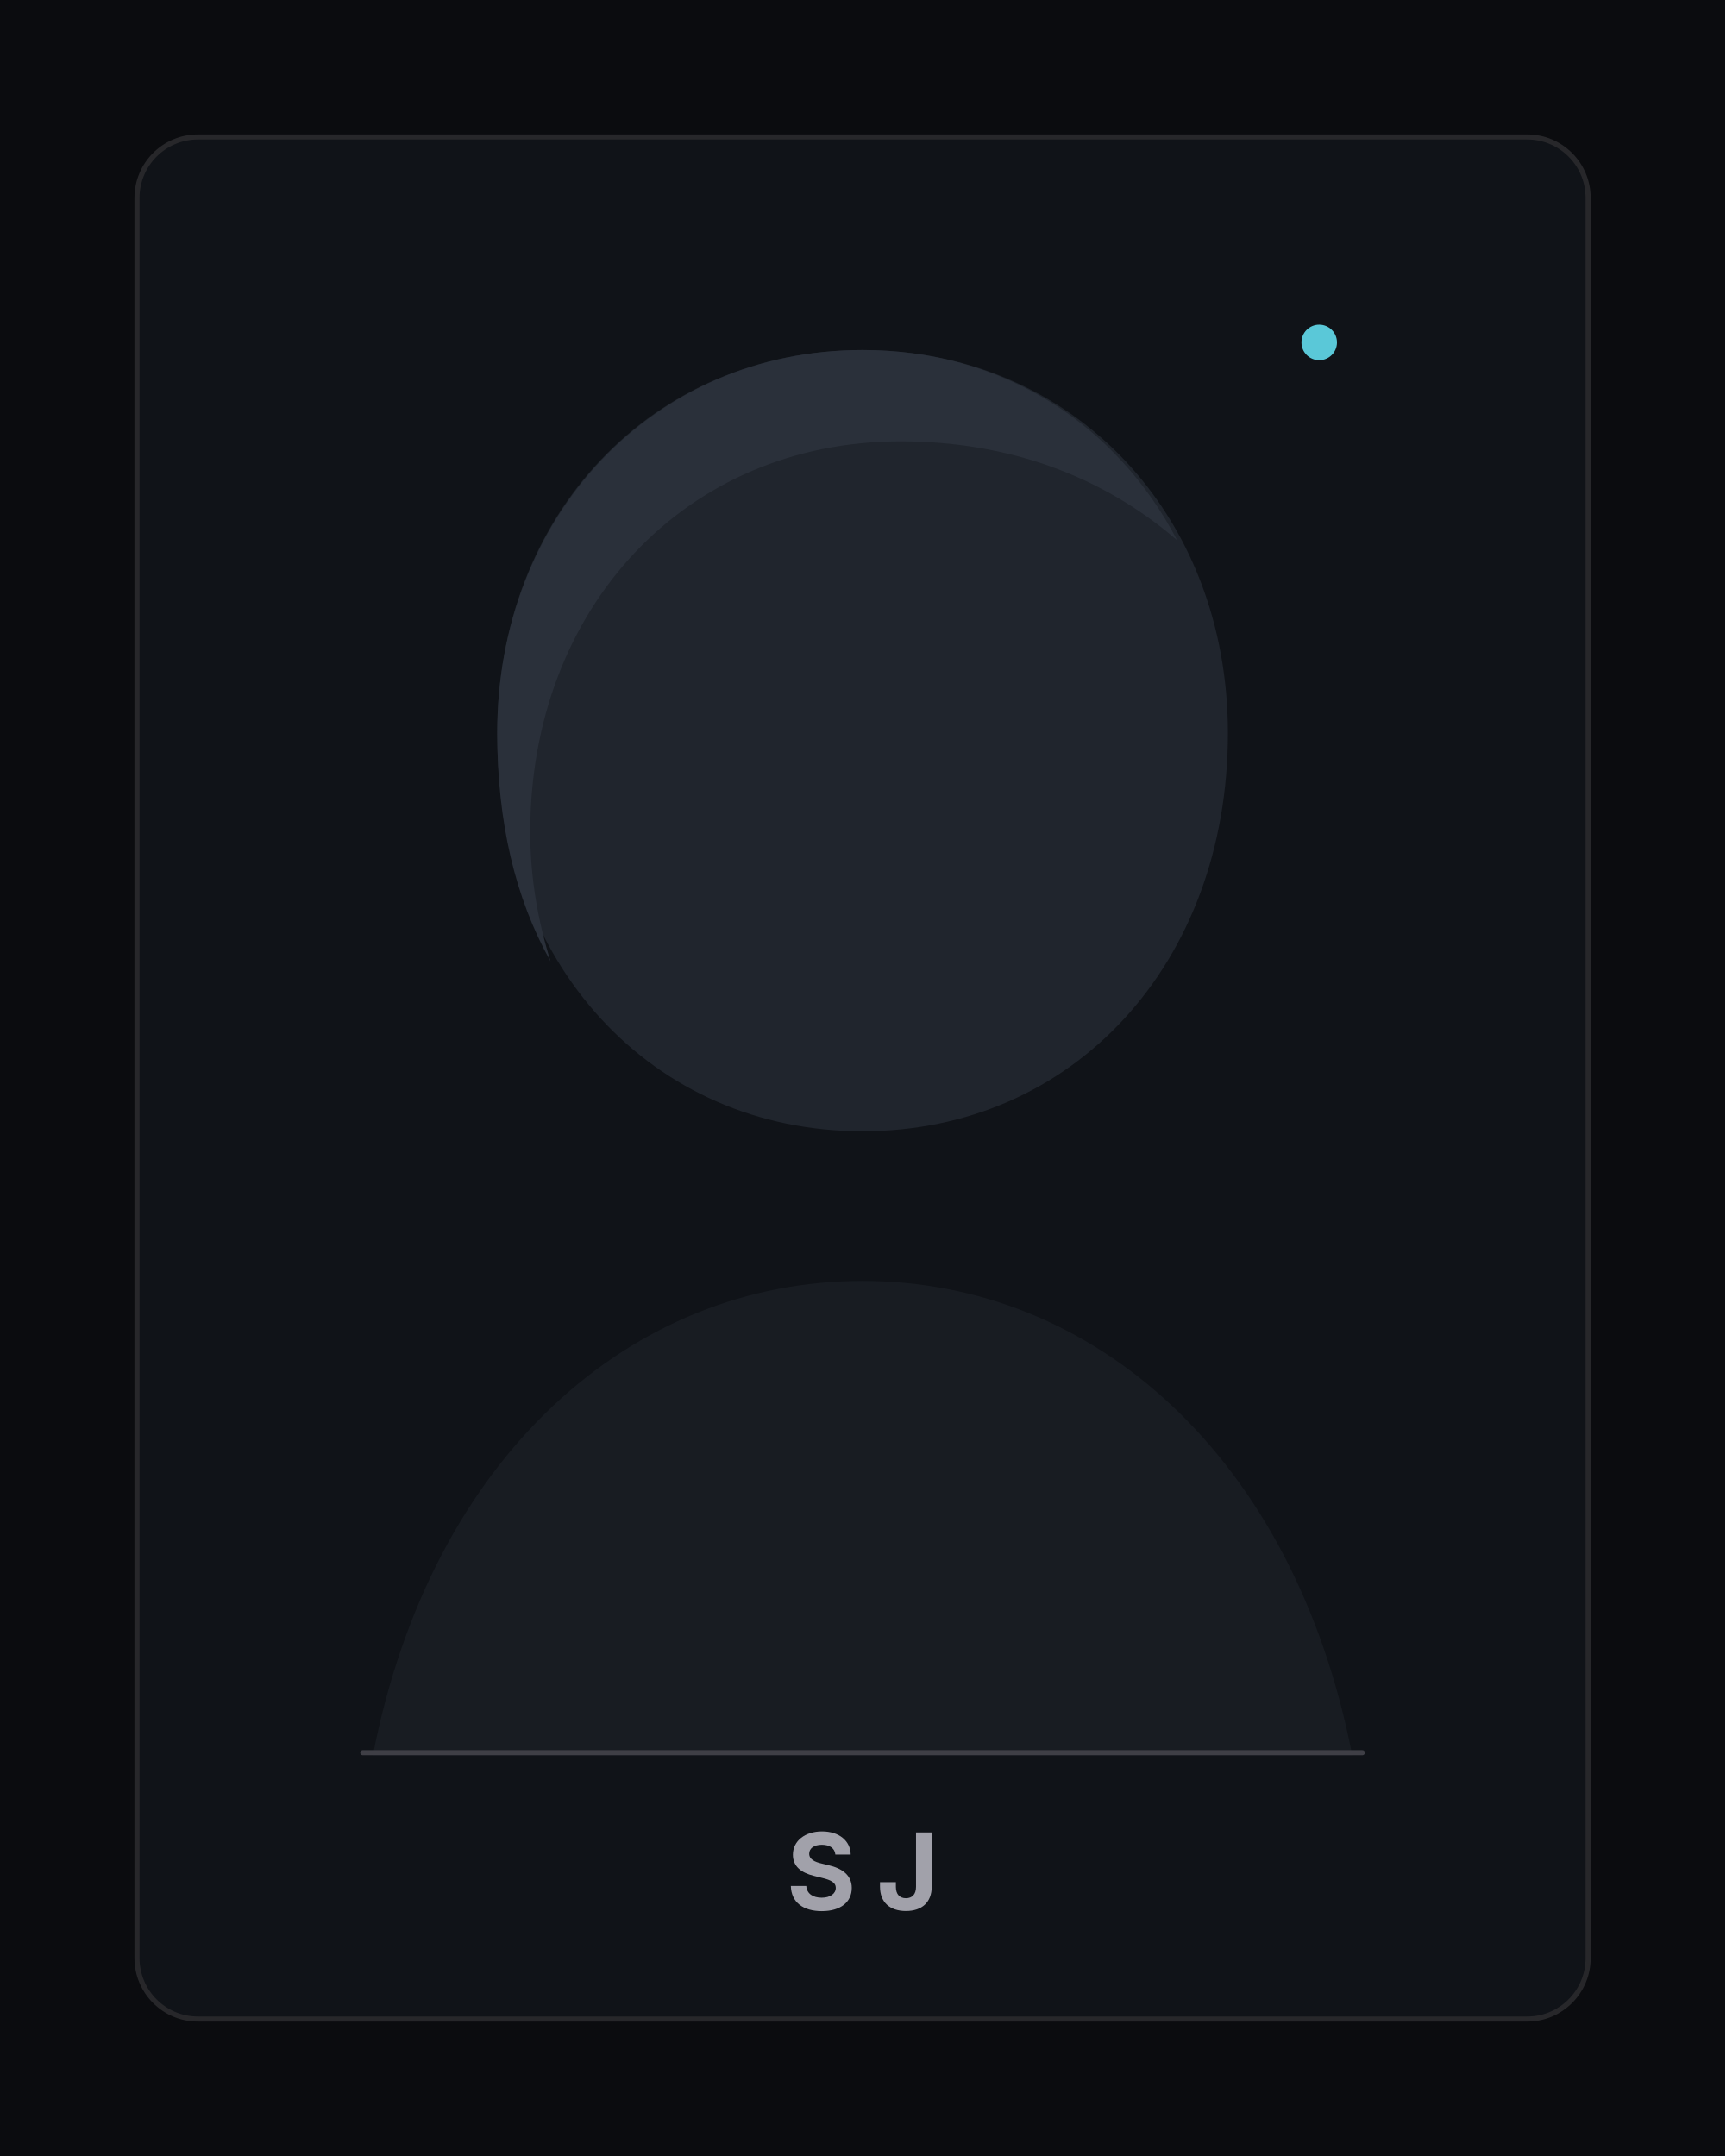
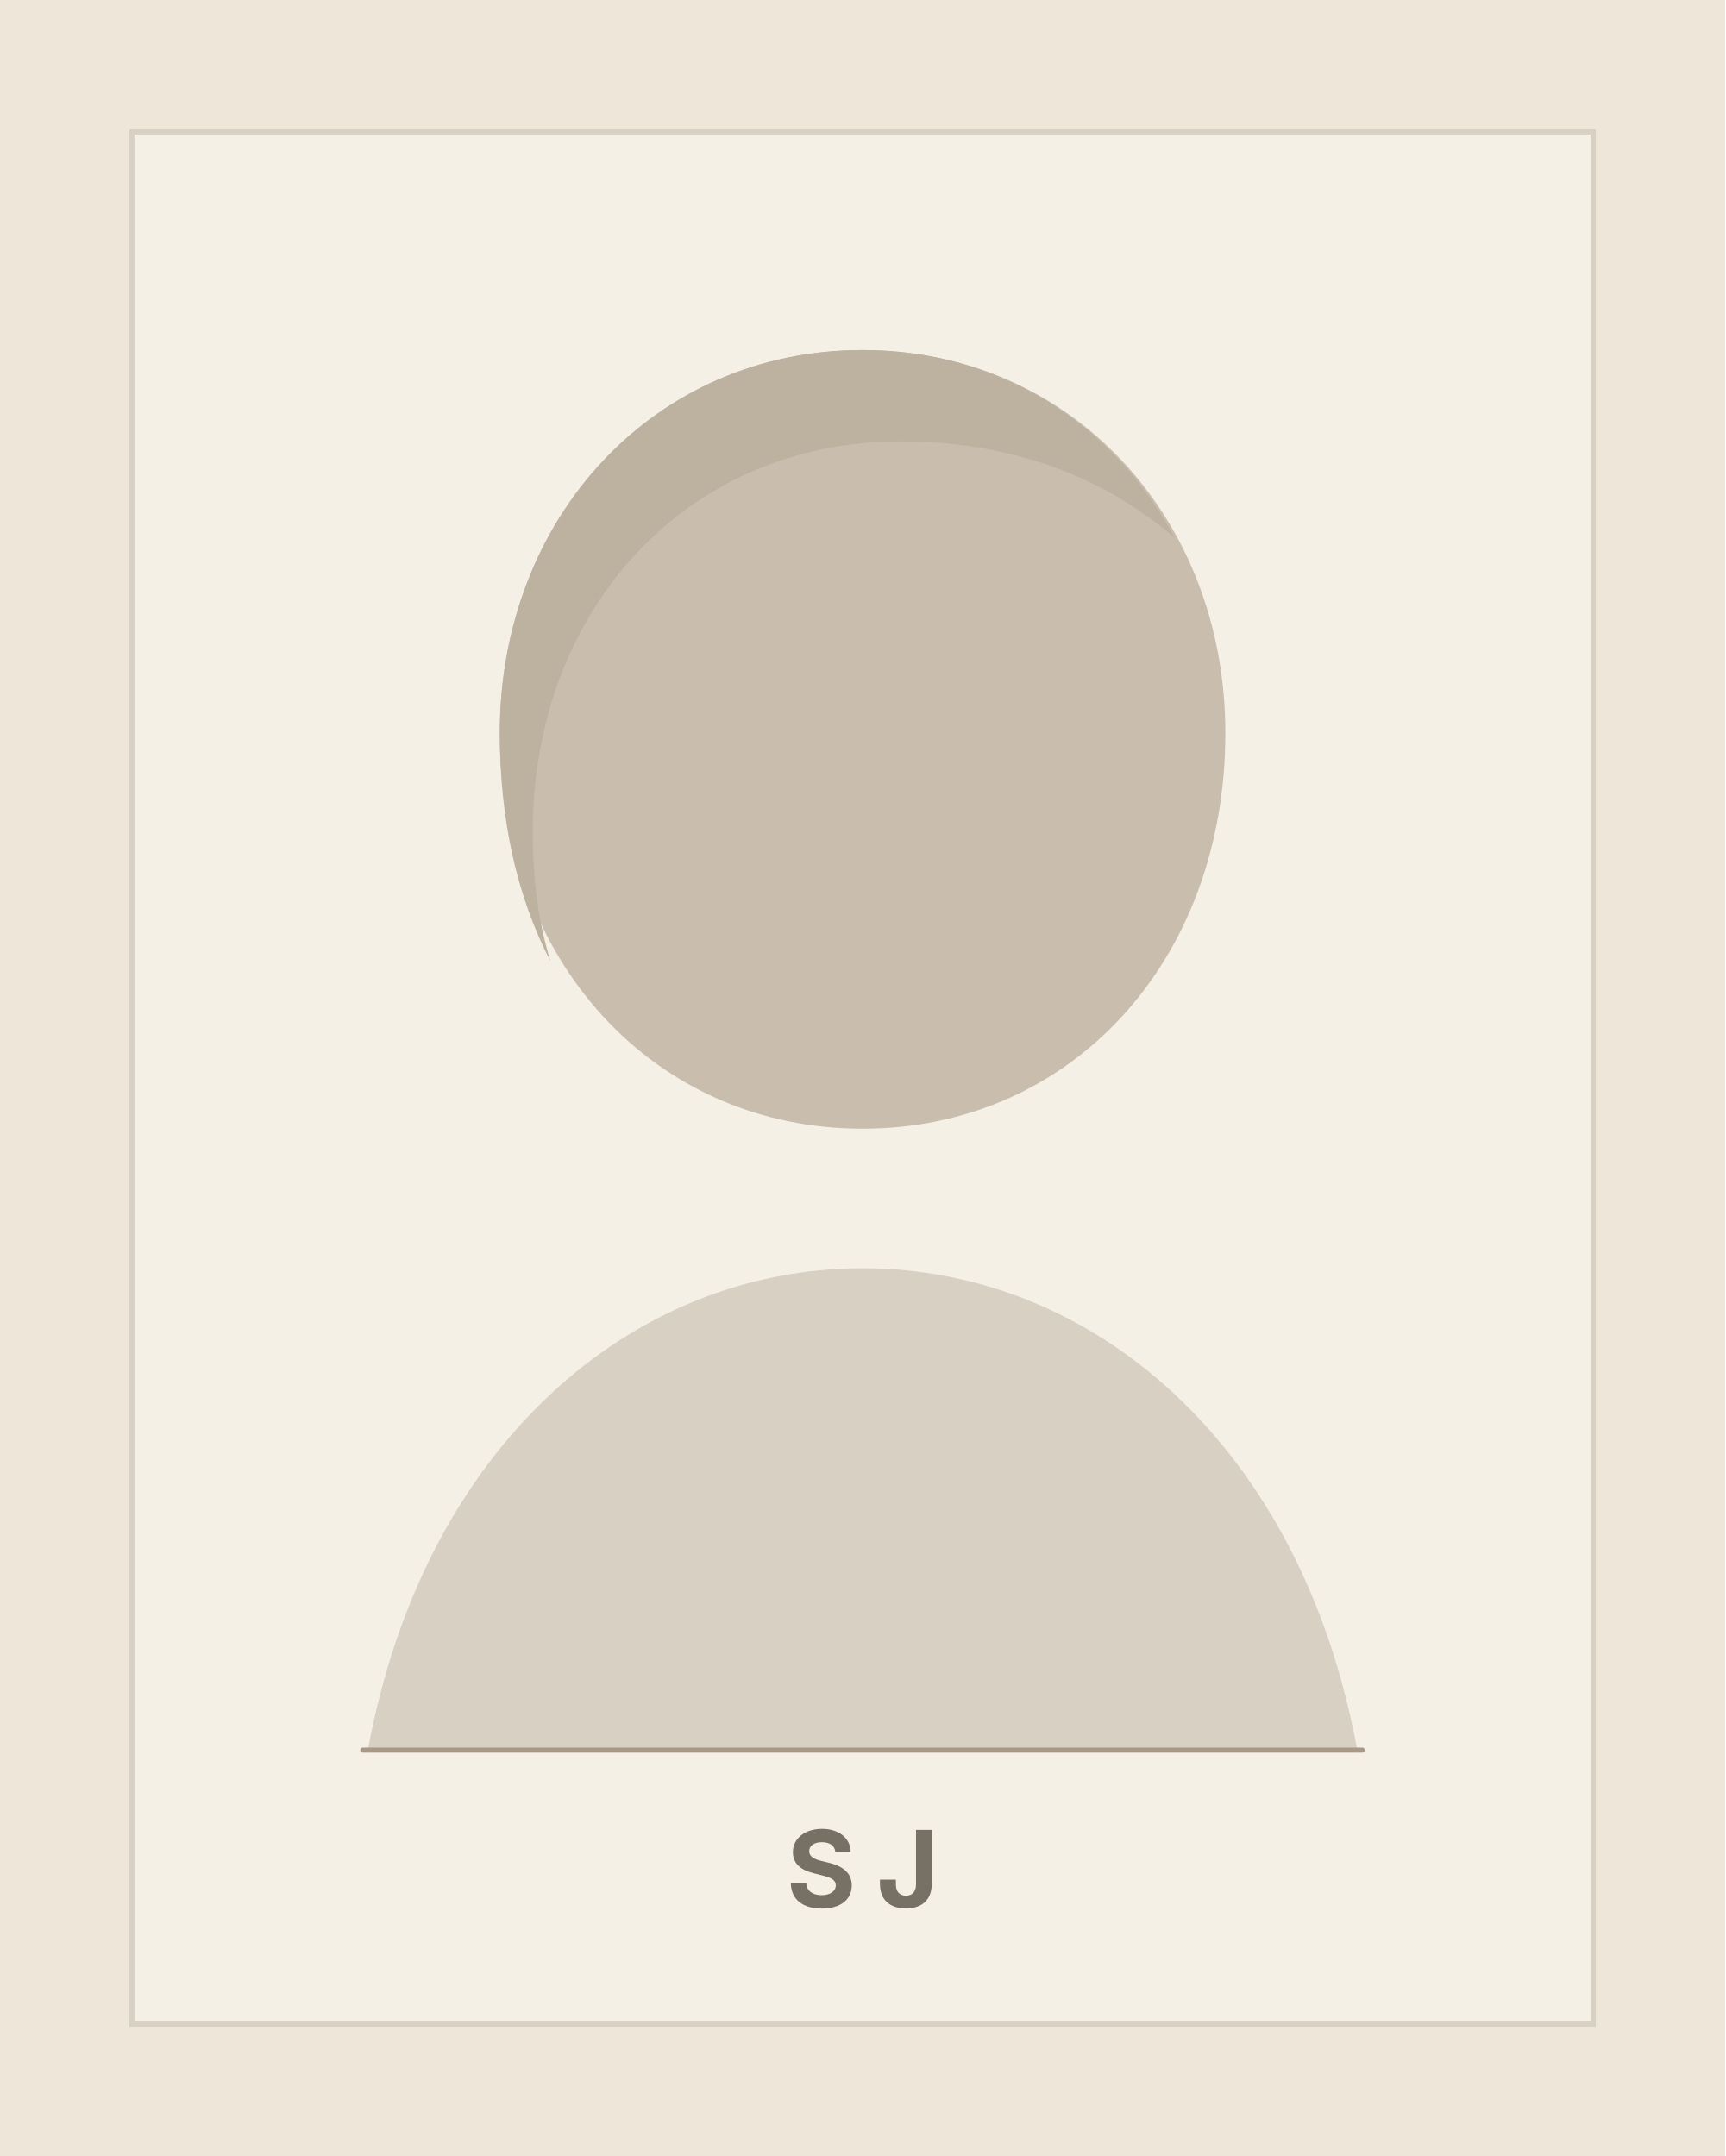
<svg xmlns="http://www.w3.org/2000/svg" viewBox="0 0 680 850" role="img" aria-label="Saif Jawaid">
-   <rect width="680" height="850" fill="#0d0f12" />
-   <path d="M0 0h680v850H0z" fill="#0b0c0f" />
-   <rect x="54" y="54" width="572" height="742" rx="24" fill="#101318" stroke="#27272a" stroke-width="2" />
-   <path d="M147 692c23-118 102-187 193-187s170 69 193 187" fill="#181c22" />
-   <path d="M340 446c83 0 144-66 144-157 0-86-61-151-144-151s-144 65-144 151c0 91 61 157 144 157Z" fill="#20252d" />
-   <path d="M196 289c0-85 61-151 144-151 55 0 100 29 124 75-29-25-66-39-109-39-85 0-146 66-146 154 0 18 3 35 8 51-14-25-21-55-21-90Z" fill="#2a303a" />
-   <path d="M143 691h394" stroke="#3f3f46" stroke-width="2" stroke-linecap="round" />
-   <text x="340" y="753" text-anchor="middle" fill="#a1a1aa" font-family="Inter, Arial, sans-serif" font-size="42" font-weight="700" letter-spacing="8">SJ</text>
-   <circle cx="520" cy="135" r="7" fill="#67e8f9" opacity=".85" />
+   <rect width="680" height="850" fill="#eee6d8" />
+   <rect x="52" y="52" width="576" height="746" fill="#f5f0e6" stroke="#d8d0c2" stroke-width="2" />
+   <path d="M145 690c22-120 104-190 195-190s173 70 195 190" fill="#d8d0c2" />
+   <path d="M340 445c82 0 143-66 143-156 0-85-61-151-143-151s-143 66-143 151c0 90 61 156 143 156Z" fill="#c9bead" />
+   <path d="M197 289c0-85 61-151 143-151 54 0 99 29 123 74-29-25-66-38-108-38-84 0-145 66-145 154 0 18 2 35 7 51-13-25-20-55-20-90Z" fill="#bdb19f" />
+   <path d="M143 690h394" stroke="#a99984" stroke-width="2" stroke-linecap="round" />
+   <text x="340" y="752" text-anchor="middle" fill="#777064" font-family="Inter, Arial, sans-serif" font-size="42" font-weight="700" letter-spacing="8">SJ</text>
</svg>
